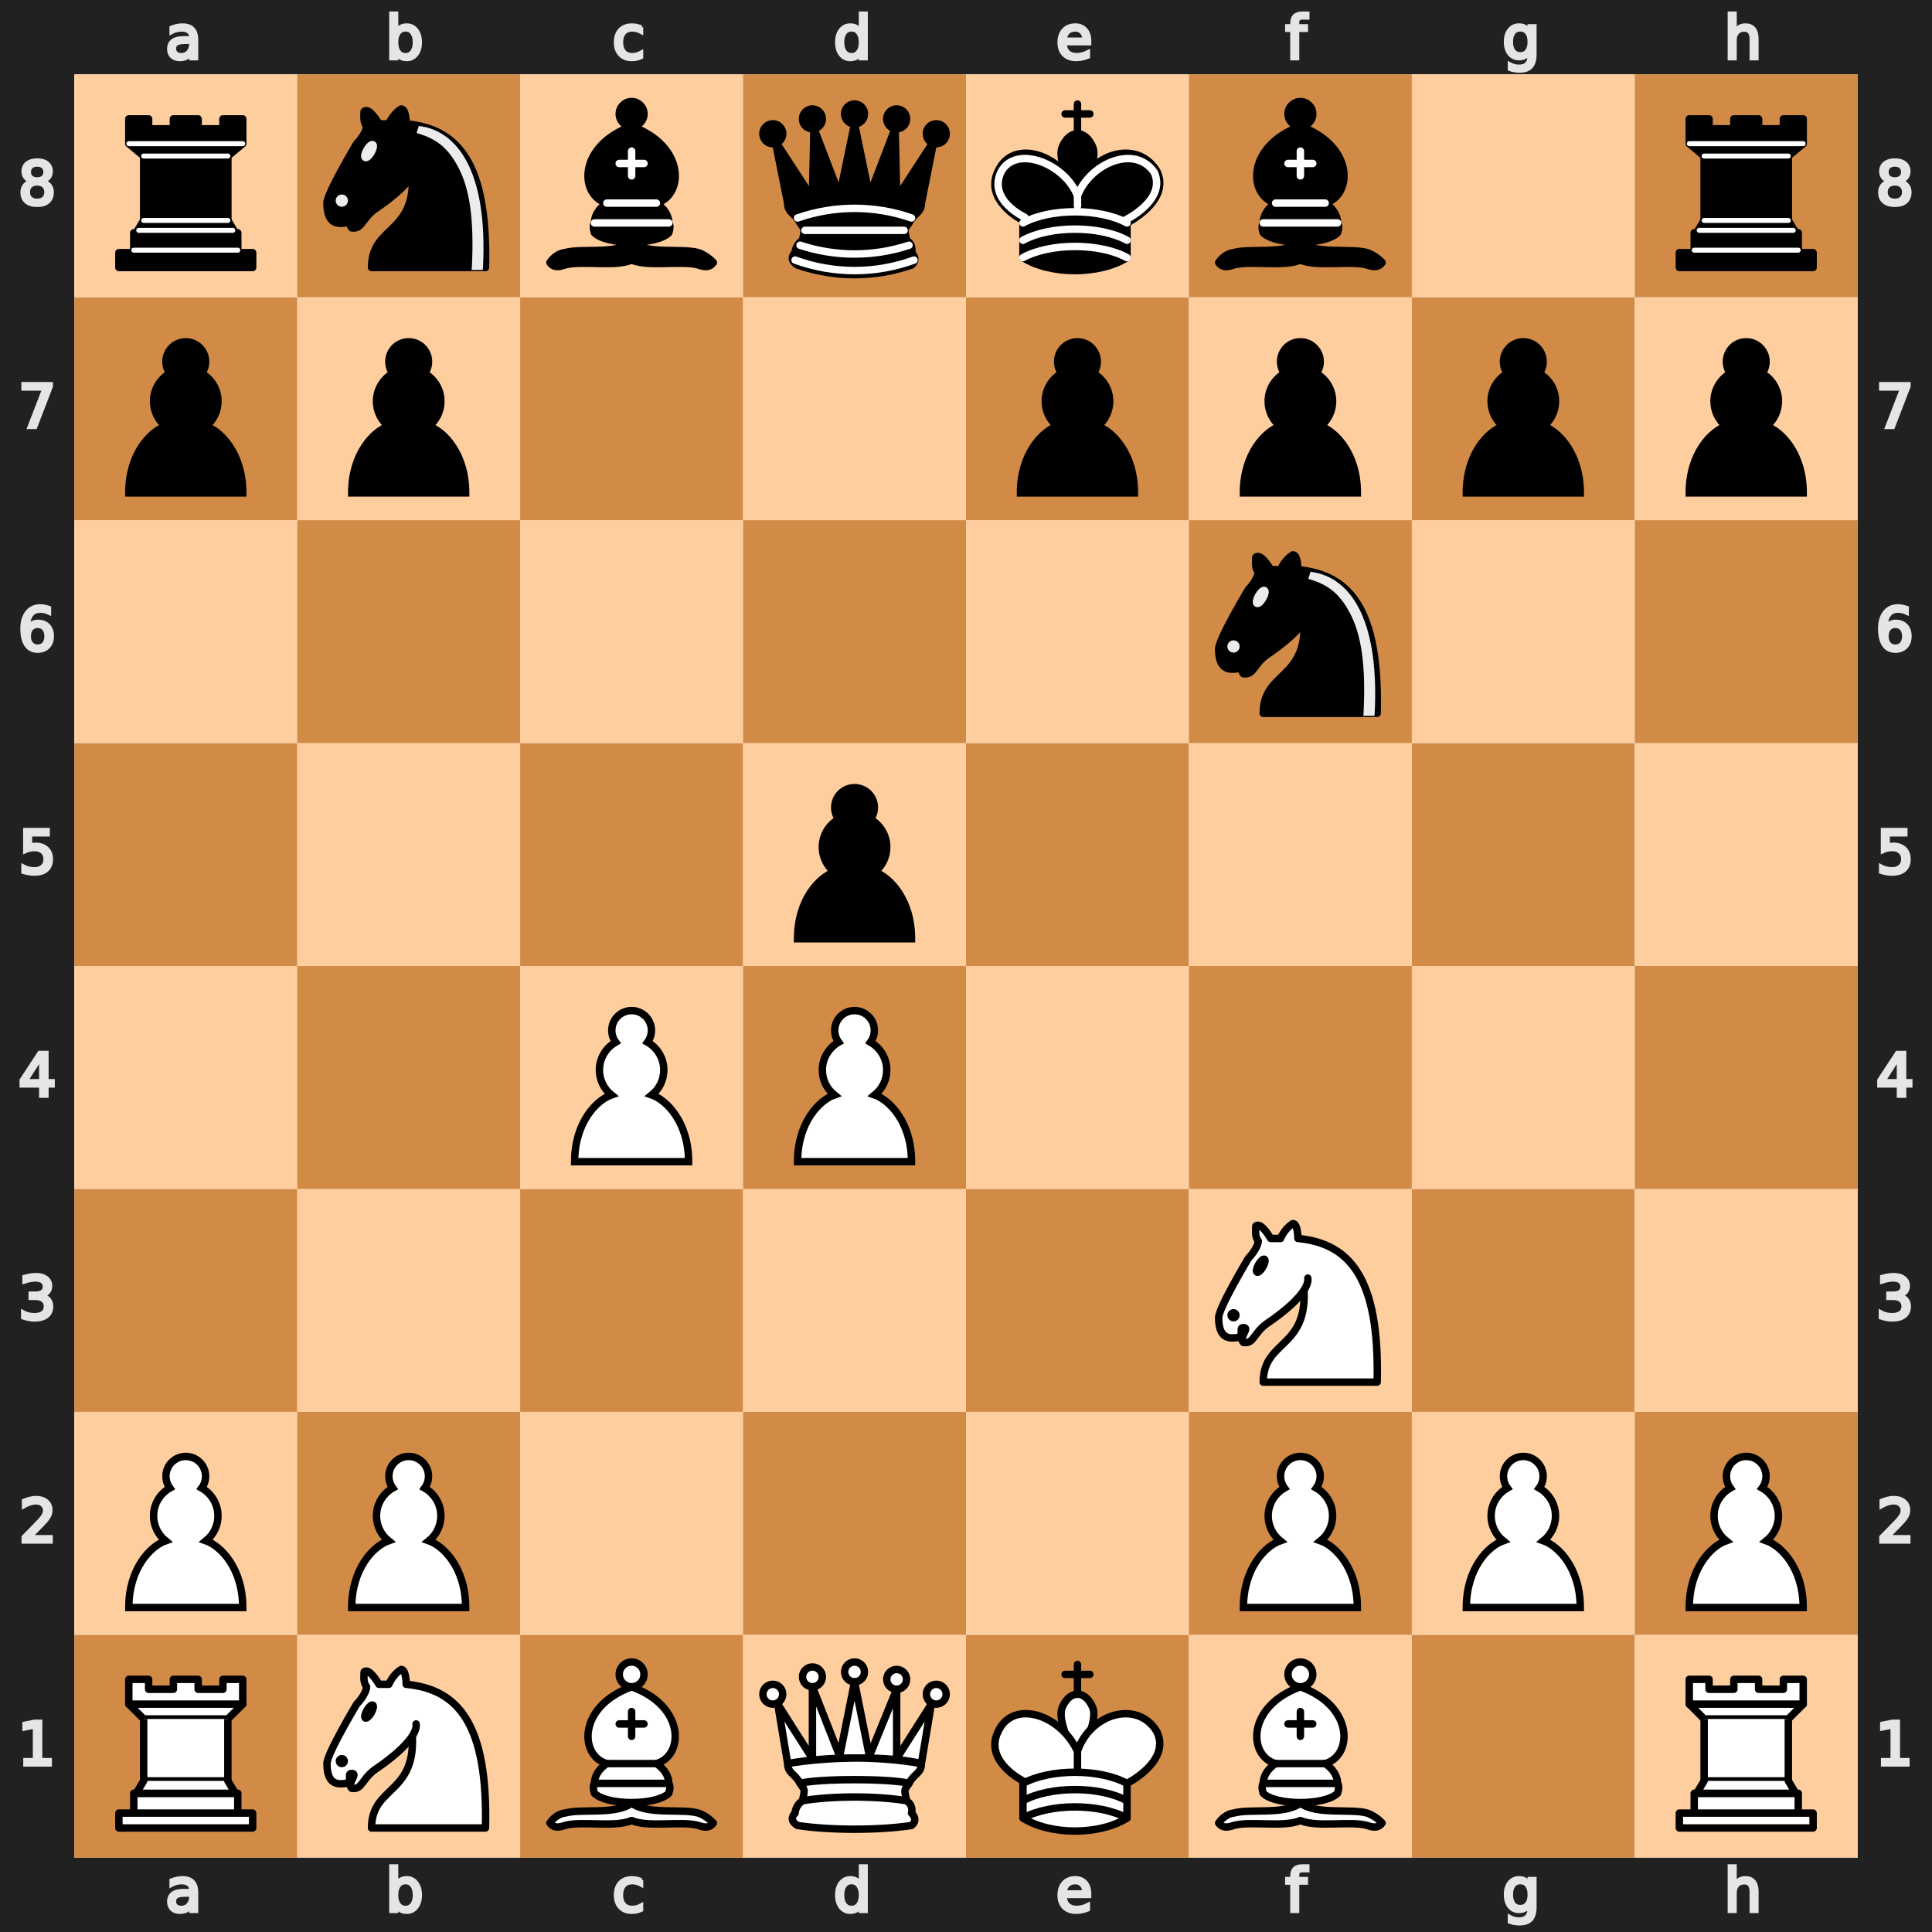
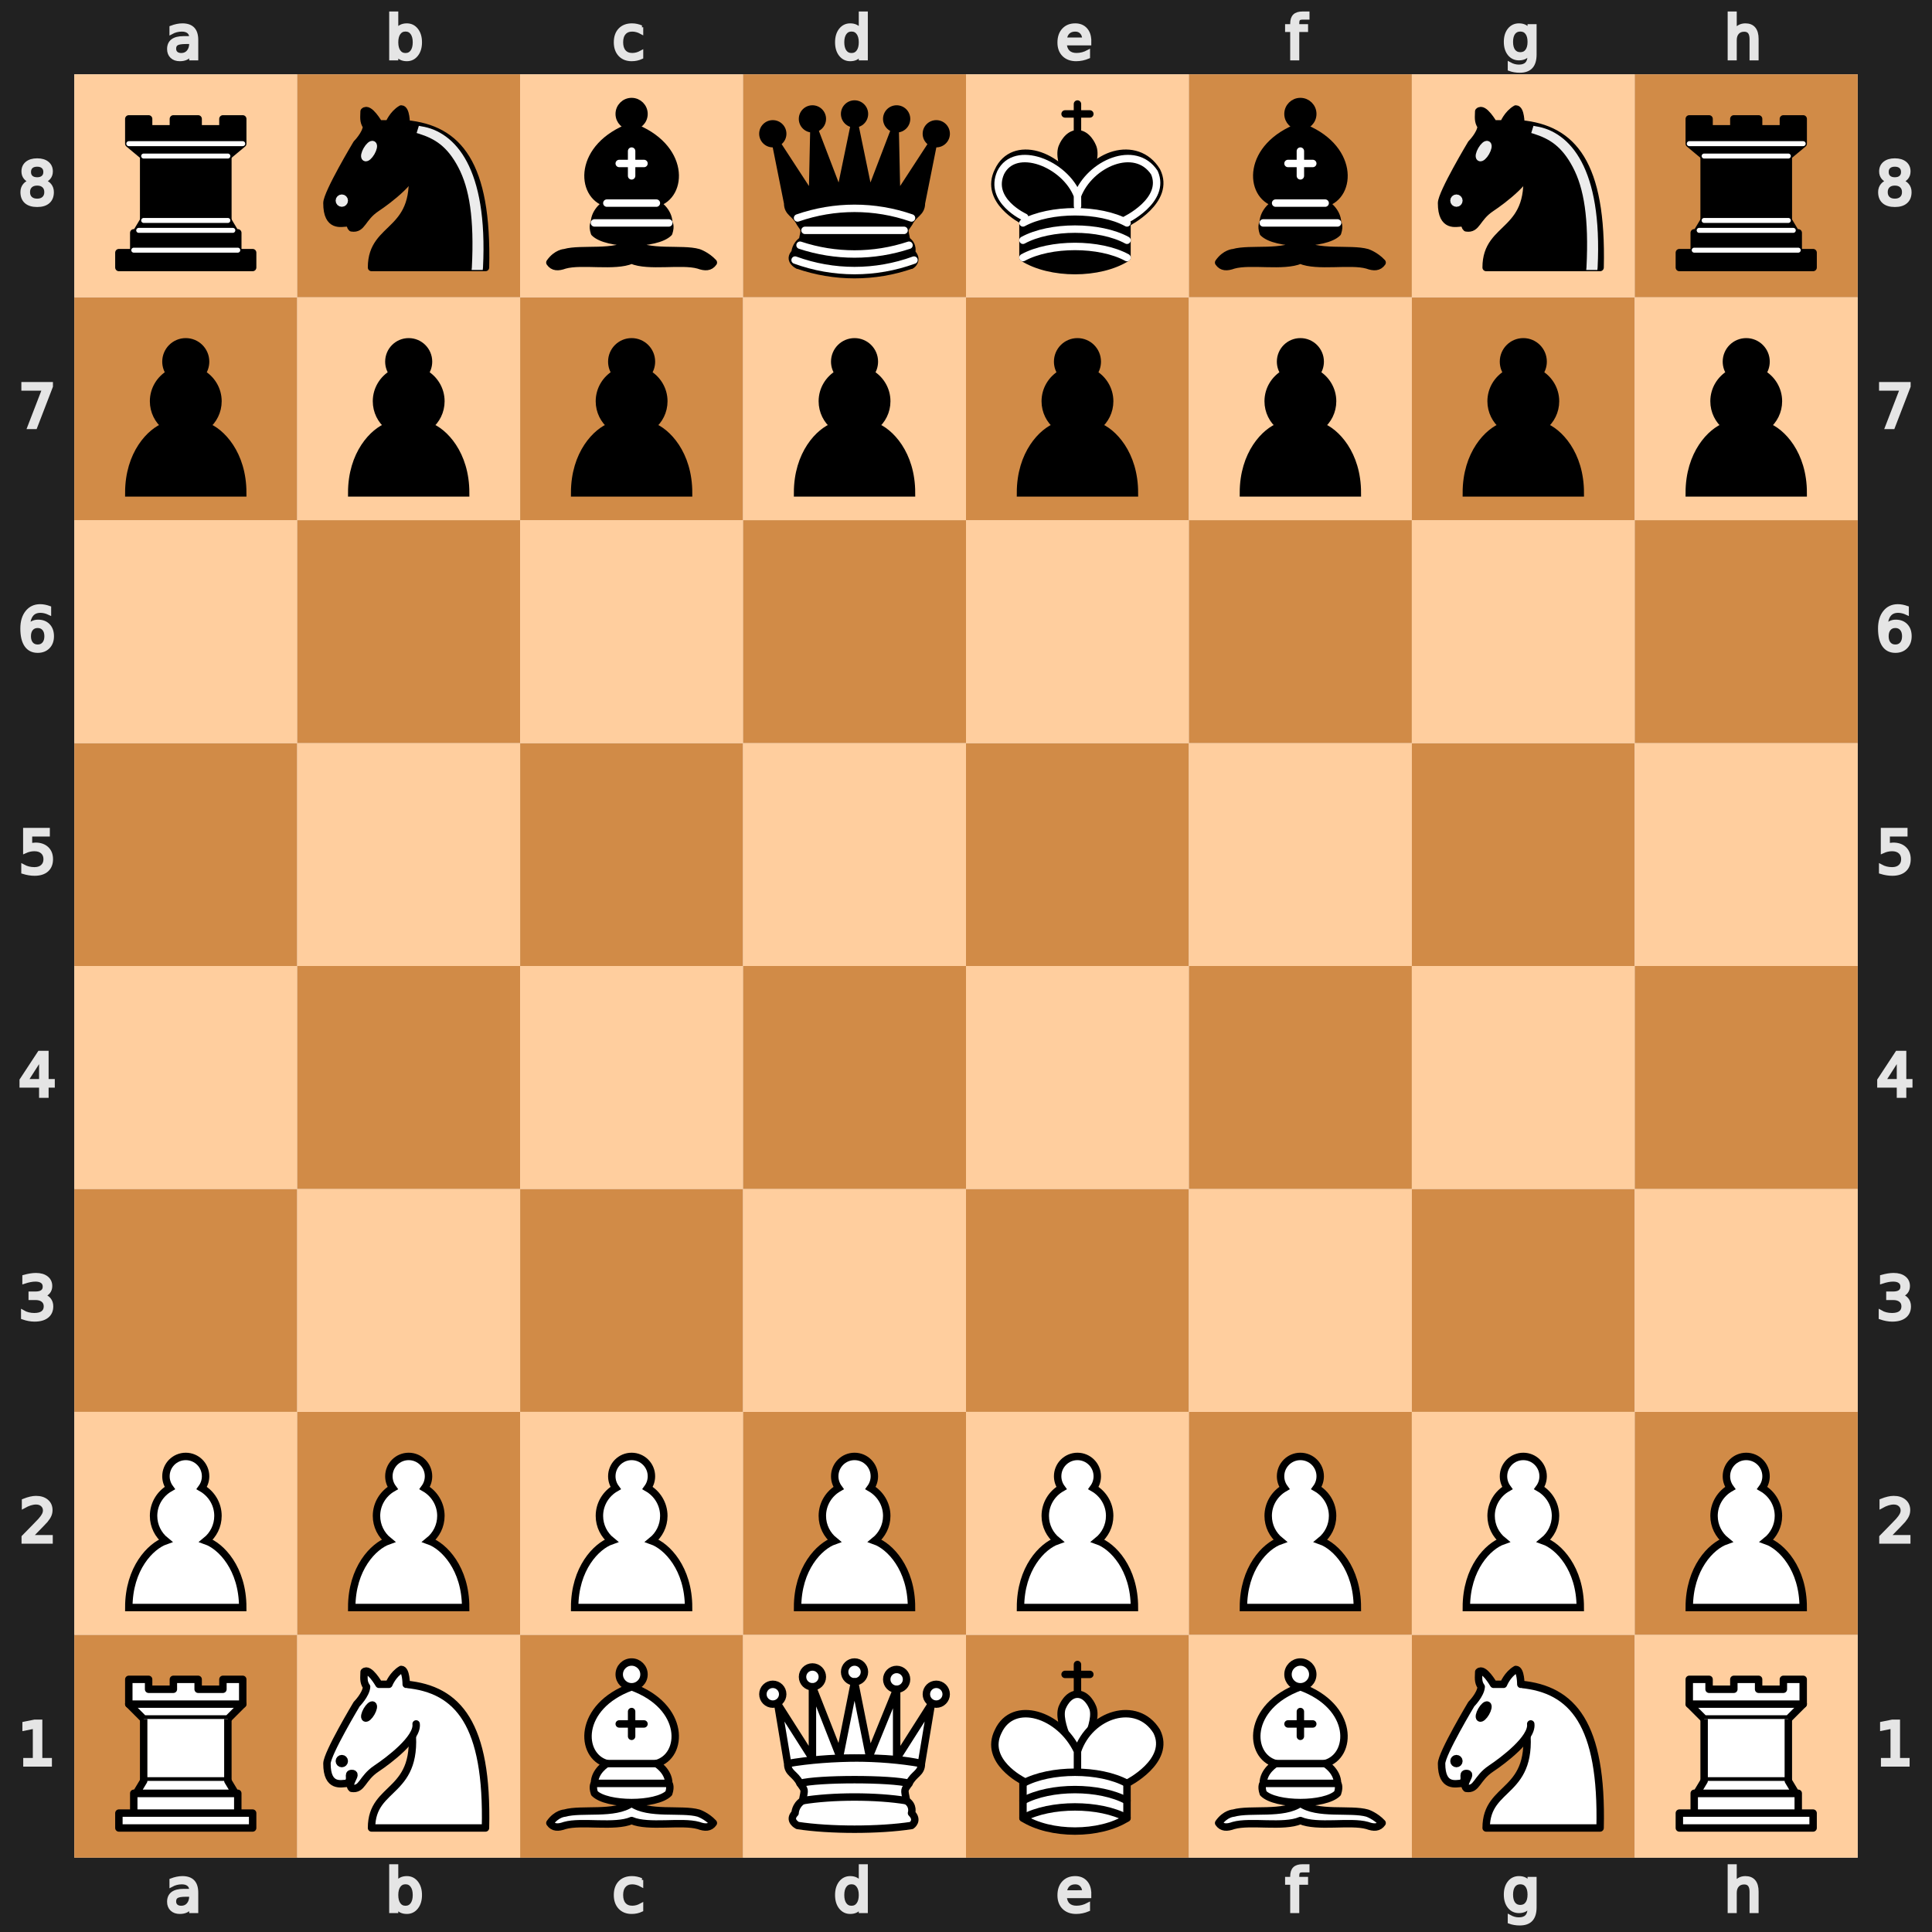
<svg xmlns="http://www.w3.org/2000/svg" xmlns:xlink="http://www.w3.org/1999/xlink" viewBox="0 0 390 390">
  <defs>
    <g id="white-pawn" class="white pawn">
      <path d="M22.5 9c-2.21 0-4 1.79-4 4 0 .89.29 1.71.78 2.38C17.33 16.5 16 18.59 16 21c0 2.03.94 3.84 2.41 5.03-3 1.06-7.41 5.55-7.41 13.47h23c0-7.92-4.41-12.41-7.41-13.47 1.47-1.19 2.41-3 2.41-5.03 0-2.41-1.33-4.5-3.28-5.62.49-.67.78-1.49.78-2.38 0-2.21-1.79-4-4-4z" fill="#fff" stroke="#000" stroke-width="1.5" stroke-linecap="round" />
    </g>
    <g id="white-knight" class="white knight" fill="none" fill-rule="evenodd" stroke="#000" stroke-width="1.5" stroke-linecap="round" stroke-linejoin="round">
      <path d="M 22,10 C 32.5,11 38.5,18 38,39 L 15,39 C 15,30 25,32.5 23,18" style="fill:#ffffff; stroke:#000000;" />
      <path d="M 24,18 C 24.38,20.91 18.45,25.37 16,27 C 13,29 13.18,31.34 11,31 C 9.958,30.06 12.41,27.96 11,28 C 10,28 11.19,29.23 10,30 C 9,30 5.997,31 6,26 C 6,24 12,14 12,14 C 12,14 13.89,12.1 14,10.5 C 13.27,9.506 13.5,8.5 13.5,7.5 C 14.5,6.5 16.5,10 16.5,10 L 18.5,10 C 18.5,10 19.28,8.008 21,7 C 22,7 22,10 22,10" style="fill:#ffffff; stroke:#000000;" />
      <path d="M 9.5 25.5 A 0.5 0.5 0 1 1 8.5,25.5 A 0.5 0.5 0 1 1 9.5 25.5 z" style="fill:#000000; stroke:#000000;" />
      <path d="M 15 15.5 A 0.5 1.5 0 1 1 14,15.5 A 0.5 1.5 0 1 1 15 15.5 z" transform="matrix(0.866,0.5,-0.5,0.866,9.693,-5.173)" style="fill:#000000; stroke:#000000;" />
    </g>
    <g id="white-bishop" class="white bishop" fill="none" fill-rule="evenodd" stroke="#000" stroke-width="1.5" stroke-linecap="round" stroke-linejoin="round">
      <g fill="#fff" stroke-linecap="butt">
        <path d="M9 36c3.39-.97 10.11.43 13.5-2 3.39 2.43 10.11 1.03 13.5 2 0 0 1.65.54 3 2-.68.97-1.65.99-3 .5-3.39-.97-10.11.46-13.5-1-3.39 1.46-10.11.03-13.5 1-1.354.49-2.323.47-3-.5 1.354-1.94 3-2 3-2zM15 32c2.5 2.5 12.5 2.5 15 0 .5-1.5 0-2 0-2 0-2.5-2.5-4-2.5-4 5.5-1.5 6-11.5-5-15.5-11 4-10.5 14-5 15.5 0 0-2.5 1.5-2.5 4 0 0-.5.5 0 2zM25 8a2.5 2.5 0 1 1-5 0 2.5 2.5 0 1 1 5 0z" />
      </g>
      <path d="M17.5 26h10M15 30h15m-7.5-14.5v5M20 18h5" stroke-linejoin="miter" />
    </g>
    <g id="white-rook" class="white rook" fill="#fff" fill-rule="evenodd" stroke="#000" stroke-width="1.5" stroke-linecap="round" stroke-linejoin="round">
      <path d="M9 39h27v-3H9v3zM12 36v-4h21v4H12zM11 14V9h4v2h5V9h5v2h5V9h4v5" stroke-linecap="butt" />
      <path d="M34 14l-3 3H14l-3-3" />
      <path d="M31 17v12.5H14V17" stroke-linecap="butt" stroke-linejoin="miter" />
      <path d="M31 29.5l1.5 2.5h-20l1.5-2.5" />
      <path d="M11 14h23" fill="none" stroke-linejoin="miter" />
    </g>
    <g id="white-queen" class="white queen" fill="#fff" fill-rule="evenodd" stroke="#000" stroke-width="1.5" stroke-linecap="round" stroke-linejoin="round">
      <path d="M8 12a2 2 0 1 1-4 0 2 2 0 1 1 4 0zM24.5 7.5a2 2 0 1 1-4 0 2 2 0 1 1 4 0zM41 12a2 2 0 1 1-4 0 2 2 0 1 1 4 0zM16 8.5a2 2 0 1 1-4 0 2 2 0 1 1 4 0zM33 9a2 2 0 1 1-4 0 2 2 0 1 1 4 0z" />
      <path d="M9 26c8.5-1.5 21-1.5 27 0l2-12-7 11V11l-5.5 13.5-3-15-3 15-5.5-14V25L7 14l2 12zM9 26c0 2 1.5 2 2.5 4 1 1.5 1 1 .5 3.5-1.5 1-1.5 2.5-1.5 2.5-1.5 1.5.5 2.5.5 2.5 6.5 1 16.5 1 23 0 0 0 1.5-1 0-2.5 0 0 .5-1.5-1-2.5-.5-2.5-.5-2 .5-3.5 1-2 2.5-2 2.5-4-8.5-1.5-18.5-1.5-27 0z" stroke-linecap="butt" />
      <path d="M11.5 30c3.5-1 18.5-1 22 0M12 33.5c6-1 15-1 21 0" fill="none" />
    </g>
    <g id="white-king" class="white king" fill="none" fill-rule="evenodd" stroke="#000" stroke-width="1.5" stroke-linecap="round" stroke-linejoin="round">
      <path d="M22.5 11.63V6M20 8h5" stroke-linejoin="miter" />
      <path d="M22.5 25s4.5-7.5 3-10.5c0 0-1-2.5-3-2.5s-3 2.5-3 2.5c-1.5 3 3 10.5 3 10.5" fill="#fff" stroke-linecap="butt" stroke-linejoin="miter" />
      <path d="M11.5 37c5.5 3.5 15.5 3.5 21 0v-7s9-4.5 6-10.5c-4-6.5-13.5-3.5-16 4V27v-3.5c-3.5-7.5-13-10.5-16-4-3 6 5 10 5 10V37z" fill="#fff" />
      <path d="M11.5 30c5.5-3 15.5-3 21 0m-21 3.5c5.5-3 15.5-3 21 0m-21 3.5c5.5-3 15.5-3 21 0" />
    </g>
    <g id="black-pawn" class="black pawn">
      <path d="M22.5 9c-2.21 0-4 1.79-4 4 0 .89.29 1.71.78 2.38C17.33 16.5 16 18.59 16 21c0 2.03.94 3.84 2.41 5.03-3 1.06-7.41 5.55-7.41 13.47h23c0-7.92-4.41-12.41-7.41-13.47 1.47-1.19 2.41-3 2.41-5.03 0-2.41-1.33-4.5-3.28-5.62.49-.67.78-1.49.78-2.38 0-2.21-1.79-4-4-4z" fill="#000" stroke="#000" stroke-width="1.5" stroke-linecap="round" />
    </g>
    <g id="black-knight" class="black knight" fill="none" fill-rule="evenodd" stroke="#000" stroke-width="1.5" stroke-linecap="round" stroke-linejoin="round">
      <path d="M 22,10 C 32.5,11 38.5,18 38,39 L 15,39 C 15,30 25,32.5 23,18" style="fill:#000000; stroke:#000000;" />
      <path d="M 24,18 C 24.38,20.91 18.45,25.37 16,27 C 13,29 13.18,31.34 11,31 C 9.958,30.06 12.41,27.96 11,28 C 10,28 11.19,29.23 10,30 C 9,30 5.997,31 6,26 C 6,24 12,14 12,14 C 12,14 13.89,12.1 14,10.5 C 13.27,9.506 13.5,8.5 13.5,7.5 C 14.5,6.5 16.5,10 16.5,10 L 18.5,10 C 18.5,10 19.28,8.008 21,7 C 22,7 22,10 22,10" style="fill:#000000; stroke:#000000;" />
      <path d="M 9.5 25.5 A 0.5 0.5 0 1 1 8.5,25.5 A 0.5 0.5 0 1 1 9.5 25.5 z" style="fill:#ececec; stroke:#ececec;" />
      <path d="M 15 15.5 A 0.5 1.5 0 1 1 14,15.5 A 0.5 1.5 0 1 1 15 15.5 z" transform="matrix(0.866,0.5,-0.5,0.866,9.693,-5.173)" style="fill:#ececec; stroke:#ececec;" />
      <path d="M 24.55,10.4 L 24.1,11.85 L 24.6,12 C 27.75,13 30.25,14.49 32.5,18.75 C 34.75,23.01 35.75,29.06 35.25,39 L 35.2,39.5 L 37.45,39.5 L 37.5,39 C 38,28.94 36.62,22.15 34.25,17.66 C 31.88,13.17 28.46,11.02 25.06,10.5 L 24.55,10.4 z " style="fill:#ececec; stroke:none;" />
    </g>
    <g id="black-bishop" class="black bishop" fill="none" fill-rule="evenodd" stroke="#000" stroke-width="1.5" stroke-linecap="round" stroke-linejoin="round">
      <path d="M9 36c3.39-.97 10.11.43 13.5-2 3.39 2.43 10.11 1.03 13.5 2 0 0 1.65.54 3 2-.68.97-1.65.99-3 .5-3.39-.97-10.11.46-13.5-1-3.39 1.46-10.11.03-13.5 1-1.354.49-2.323.47-3-.5 1.354-1.94 3-2 3-2zm6-4c2.5 2.5 12.5 2.5 15 0 .5-1.5 0-2 0-2 0-2.5-2.5-4-2.5-4 5.5-1.5 6-11.5-5-15.5-11 4-10.5 14-5 15.5 0 0-2.5 1.5-2.5 4 0 0-.5.5 0 2zM25 8a2.5 2.5 0 1 1-5 0 2.5 2.5 0 1 1 5 0z" fill="#000" stroke-linecap="butt" />
      <path d="M17.5 26h10M15 30h15m-7.5-14.5v5M20 18h5" stroke="#fff" stroke-linejoin="miter" />
    </g>
    <g id="black-rook" class="black rook" fill="#000" fill-rule="evenodd" stroke="#000" stroke-width="1.5" stroke-linecap="round" stroke-linejoin="round">
      <path d="M9 39h27v-3H9v3zM12.5 32l1.5-2.5h17l1.5 2.5h-20zM12 36v-4h21v4H12z" stroke-linecap="butt" />
      <path d="M14 29.5v-13h17v13H14z" stroke-linecap="butt" stroke-linejoin="miter" />
      <path d="M14 16.5L11 14h23l-3 2.5H14zM11 14V9h4v2h5V9h5v2h5V9h4v5H11z" stroke-linecap="butt" />
      <path d="M12 35.5h21M13 31.5h19M14 29.5h17M14 16.5h17M11 14h23" fill="none" stroke="#fff" stroke-width="1" stroke-linejoin="miter" />
    </g>
    <g id="black-queen" class="black queen" fill="#000" fill-rule="evenodd" stroke="#000" stroke-width="1.5" stroke-linecap="round" stroke-linejoin="round">
      <g fill="#000" stroke="none">
        <circle cx="6" cy="12" r="2.75" />
        <circle cx="14" cy="9" r="2.75" />
        <circle cx="22.5" cy="8" r="2.75" />
        <circle cx="31" cy="9" r="2.75" />
        <circle cx="39" cy="12" r="2.75" />
      </g>
      <path d="M9 26c8.5-1.5 21-1.5 27 0l2.5-12.5L31 25l-.3-14.1-5.2 13.6-3-14.5-3 14.5-5.2-13.6L14 25 6.5 13.5 9 26zM9 26c0 2 1.5 2 2.5 4 1 1.5 1 1 .5 3.5-1.5 1-1.5 2.5-1.5 2.5-1.5 1.5.5 2.5.5 2.5 6.5 1 16.5 1 23 0 0 0 1.5-1 0-2.5 0 0 .5-1.5-1-2.5-.5-2.5-.5-2 .5-3.5 1-2 2.5-2 2.5-4-8.5-1.5-18.5-1.5-27 0z" stroke-linecap="butt" />
      <path d="M11 38.5a35 35 1 0 0 23 0" fill="none" stroke-linecap="butt" />
      <path d="M11 29a35 35 1 0 1 23 0M12.5 31.5h20M11.5 34.5a35 35 1 0 0 22 0M10.5 37.5a35 35 1 0 0 24 0" fill="none" stroke="#fff" />
    </g>
    <g id="black-king" class="black king" fill="none" fill-rule="evenodd" stroke="#000" stroke-width="1.5" stroke-linecap="round" stroke-linejoin="round">
      <path d="M22.5 11.63V6" stroke-linejoin="miter" />
      <path d="M22.5 25s4.5-7.5 3-10.5c0 0-1-2.5-3-2.5s-3 2.5-3 2.5c-1.5 3 3 10.5 3 10.5" fill="#000" stroke-linecap="butt" stroke-linejoin="miter" />
      <path d="M11.5 37c5.5 3.5 15.5 3.5 21 0v-7s9-4.5 6-10.5c-4-6.5-13.5-3.5-16 4V27v-3.5c-3.5-7.5-13-10.5-16-4-3 6 5 10 5 10V37z" fill="#000" />
      <path d="M20 8h5" stroke-linejoin="miter" />
      <path d="M32 29.5s8.5-4 6.03-9.65C34.15 14 25 18 22.5 24.5l.01 2.1-.01-2.1C20 18 9.906 14 6.997 19.85c-2.497 5.65 4.853 9 4.853 9M11.5 30c5.5-3 15.5-3 21 0m-21 3.5c5.5-3 15.5-3 21 0m-21 3.5c5.5-3 15.5-3 21 0" stroke="#fff" />
    </g>
  </defs>
  <rect x="7.5" y="7.5" width="375" height="375" fill="none" stroke="#212121" stroke-width="15" />
  <g transform="translate(20, 1) scale(0.75, 0.75)" fill="#e5e5e5" stroke="#e5e5e5">
    <path d="M23.328 10.016q-1.742 0-2.414.398-.672.398-.672 1.36 0 .765.5 1.218.508.445 1.375.445 1.196 0 1.914-.843.727-.852.727-2.258v-.32zm2.867-.594v4.992h-1.437v-1.328q-.492.797-1.227 1.18-.734.375-1.797.375-1.343 0-2.14-.75-.79-.758-.79-2.024 0-1.476.985-2.226.992-.75 2.953-.75h2.016V8.75q0-.992-.656-1.531-.649-.547-1.829-.547-.75 0-1.46.18-.711.18-1.368.539V6.062q.79-.304 1.532-.453.742-.156 1.445-.156 1.898 0 2.836.984.937.985.937 2.985z" />
  </g>
  <g transform="translate(20, 375) scale(0.75, 0.75)" fill="#e5e5e5" stroke="#e5e5e5">
    <path d="M23.328 10.016q-1.742 0-2.414.398-.672.398-.672 1.36 0 .765.5 1.218.508.445 1.375.445 1.196 0 1.914-.843.727-.852.727-2.258v-.32zm2.867-.594v4.992h-1.437v-1.328q-.492.797-1.227 1.18-.734.375-1.797.375-1.343 0-2.14-.75-.79-.758-.79-2.024 0-1.476.985-2.226.992-.75 2.953-.75h2.016V8.75q0-.992-.656-1.531-.649-.547-1.829-.547-.75 0-1.46.18-.711.18-1.368.539V6.062q.79-.304 1.532-.453.742-.156 1.445-.156 1.898 0 2.836.984.937.985.937 2.985z" />
  </g>
  <g transform="translate(65, 1) scale(0.75, 0.75)" fill="#e5e5e5" stroke="#e5e5e5">
    <path d="M24.922 10.047q0-1.586-.656-2.485-.649-.906-1.79-.906-1.14 0-1.796.906-.649.899-.649 2.485 0 1.586.649 2.492.656.898 1.797.898 1.14 0 1.789-.898.656-.906.656-2.492zm-4.89-3.055q.452-.781 1.14-1.156.695-.383 1.656-.383 1.594 0 2.586 1.266 1 1.265 1 3.328 0 2.062-1 3.328-.992 1.266-2.586 1.266-.96 0-1.656-.375-.688-.383-1.14-1.164v1.312h-1.446V2.258h1.445z" />
  </g>
  <g transform="translate(65, 375) scale(0.75, 0.75)" fill="#e5e5e5" stroke="#e5e5e5">
    <path d="M24.922 10.047q0-1.586-.656-2.485-.649-.906-1.79-.906-1.14 0-1.796.906-.649.899-.649 2.485 0 1.586.649 2.492.656.898 1.797.898 1.14 0 1.789-.898.656-.906.656-2.492zm-4.89-3.055q.452-.781 1.14-1.156.695-.383 1.656-.383 1.594 0 2.586 1.266 1 1.265 1 3.328 0 2.062-1 3.328-.992 1.266-2.586 1.266-.96 0-1.656-.375-.688-.383-1.14-1.164v1.312h-1.446V2.258h1.445z" />
  </g>
  <g transform="translate(110, 1) scale(0.75, 0.75)" fill="#e5e5e5" stroke="#e5e5e5">
    <path d="M25.96 6v1.344q-.608-.336-1.226-.5-.609-.172-1.234-.172-1.398 0-2.172.89-.773.883-.773 2.485 0 1.601.773 2.492.774.883 2.172.883.625 0 1.234-.164.618-.172 1.227-.508v1.328q-.602.281-1.25.422-.64.14-1.367.14-1.977 0-3.14-1.242-1.165-1.242-1.165-3.351 0-2.14 1.172-3.367 1.18-1.227 3.227-1.227.664 0 1.296.14.633.134 1.227.407z" />
  </g>
  <g transform="translate(110, 375) scale(0.75, 0.75)" fill="#e5e5e5" stroke="#e5e5e5">
    <path d="M25.96 6v1.344q-.608-.336-1.226-.5-.609-.172-1.234-.172-1.398 0-2.172.89-.773.883-.773 2.485 0 1.601.773 2.492.774.883 2.172.883.625 0 1.234-.164.618-.172 1.227-.508v1.328q-.602.281-1.25.422-.64.14-1.367.14-1.977 0-3.14-1.242-1.165-1.242-1.165-3.351 0-2.14 1.172-3.367 1.18-1.227 3.227-1.227.664 0 1.296.14.633.134 1.227.407z" />
  </g>
  <g transform="translate(155, 1) scale(0.75, 0.75)" fill="#e5e5e5" stroke="#e5e5e5">
    <path d="M24.973 6.992V2.258h1.437v12.156h-1.437v-1.312q-.453.78-1.149 1.164-.687.375-1.656.375-1.586 0-2.586-1.266-.992-1.266-.992-3.328 0-2.063.992-3.328 1-1.266 2.586-1.266.969 0 1.656.383.696.375 1.149 1.156zm-4.899 3.055q0 1.586.649 2.492.656.898 1.797.898 1.14 0 1.796-.898.657-.906.657-2.492 0-1.586-.657-2.485-.656-.906-1.796-.906-1.141 0-1.797.906-.649.899-.649 2.485z" />
  </g>
  <g transform="translate(155, 375) scale(0.75, 0.75)" fill="#e5e5e5" stroke="#e5e5e5">
    <path d="M24.973 6.992V2.258h1.437v12.156h-1.437v-1.312q-.453.78-1.149 1.164-.687.375-1.656.375-1.586 0-2.586-1.266-.992-1.266-.992-3.328 0-2.063.992-3.328 1-1.266 2.586-1.266.969 0 1.656.383.696.375 1.149 1.156zm-4.899 3.055q0 1.586.649 2.492.656.898 1.797.898 1.14 0 1.796-.898.657-.906.657-2.492 0-1.586-.657-2.485-.656-.906-1.796-.906-1.141 0-1.797.906-.649.899-.649 2.485z" />
  </g>
  <g transform="translate(200, 1) scale(0.75, 0.75)" fill="#e5e5e5" stroke="#e5e5e5">
    <path d="M26.555 9.68v.703h-6.61q.094 1.484.89 2.265.806.774 2.235.774.828 0 1.602-.203.781-.203 1.547-.61v1.36q-.774.328-1.586.5-.813.172-1.649.172-2.093 0-3.32-1.22-1.219-1.218-1.219-3.296 0-2.148 1.157-3.406 1.164-1.266 3.132-1.266 1.766 0 2.79 1.14 1.03 1.134 1.03 3.087zm-1.438-.422q-.015-1.18-.664-1.883-.64-.703-1.703-.703-1.203 0-1.93.68-.718.68-.828 1.914z" />
  </g>
  <g transform="translate(200, 375) scale(0.75, 0.75)" fill="#e5e5e5" stroke="#e5e5e5">
    <path d="M26.555 9.68v.703h-6.61q.094 1.484.89 2.265.806.774 2.235.774.828 0 1.602-.203.781-.203 1.547-.61v1.36q-.774.328-1.586.5-.813.172-1.649.172-2.093 0-3.32-1.22-1.219-1.218-1.219-3.296 0-2.148 1.157-3.406 1.164-1.266 3.132-1.266 1.766 0 2.79 1.14 1.03 1.134 1.03 3.087zm-1.438-.422q-.015-1.18-.664-1.883-.64-.703-1.703-.703-1.203 0-1.93.68-.718.68-.828 1.914z" />
  </g>
  <g transform="translate(245, 1) scale(0.75, 0.75)" fill="#e5e5e5" stroke="#e5e5e5">
    <path d="M25.285 2.258v1.195H23.91q-.773 0-1.078.313-.297.312-.297 1.125v.773h2.367v1.117h-2.367v7.633H21.09V6.781h-1.375V5.664h1.375v-.61q0-1.46.68-2.124.68-.672 2.156-.672z" />
  </g>
  <g transform="translate(245, 375) scale(0.75, 0.75)" fill="#e5e5e5" stroke="#e5e5e5">
    <path d="M25.285 2.258v1.195H23.91q-.773 0-1.078.313-.297.312-.297 1.125v.773h2.367v1.117h-2.367v7.633H21.09V6.781h-1.375V5.664h1.375v-.61q0-1.46.68-2.124.68-.672 2.156-.672z" />
  </g>
  <g transform="translate(290, 1) scale(0.75, 0.75)" fill="#e5e5e5" stroke="#e5e5e5">
    <path d="M24.973 9.937q0-1.562-.649-2.421-.64-.86-1.804-.86-1.157 0-1.805.86-.64.859-.64 2.421 0 1.555.64 2.415.648.859 1.805.859 1.164 0 1.804-.86.649-.859.649-2.414zm1.437 3.391q0 2.234-.992 3.32-.992 1.094-3.04 1.094-.757 0-1.429-.117-.672-.11-1.304-.344v-1.398q.632.344 1.25.508.617.164 1.257.164 1.414 0 2.118-.743.703-.734.703-2.226v-.711q-.446.773-1.141 1.156-.695.383-1.664.383-1.61 0-2.594-1.227-.984-1.226-.984-3.25 0-2.03.984-3.257.985-1.227 2.594-1.227.969 0 1.664.383t1.14 1.156V5.664h1.438z" />
  </g>
  <g transform="translate(290, 375) scale(0.75, 0.75)" fill="#e5e5e5" stroke="#e5e5e5">
    <path d="M24.973 9.937q0-1.562-.649-2.421-.64-.86-1.804-.86-1.157 0-1.805.86-.64.859-.64 2.421 0 1.555.64 2.415.648.859 1.805.859 1.164 0 1.804-.86.649-.859.649-2.414zm1.437 3.391q0 2.234-.992 3.32-.992 1.094-3.04 1.094-.757 0-1.429-.117-.672-.11-1.304-.344v-1.398q.632.344 1.25.508.617.164 1.257.164 1.414 0 2.118-.743.703-.734.703-2.226v-.711q-.446.773-1.141 1.156-.695.383-1.664.383-1.61 0-2.594-1.227-.984-1.226-.984-3.25 0-2.03.984-3.257.985-1.227 2.594-1.227.969 0 1.664.383t1.14 1.156V5.664h1.438z" />
  </g>
  <g transform="translate(335, 1) scale(0.75, 0.75)" fill="#e5e5e5" stroke="#e5e5e5">
    <path d="M26.164 9.133v5.281h-1.437V9.18q0-1.243-.485-1.86-.484-.617-1.453-.617-1.164 0-1.836.742-.672.742-.672 2.024v4.945h-1.445V2.258h1.445v4.765q.516-.789 1.211-1.18.703-.39 1.617-.39 1.508 0 2.282.938.773.93.773 2.742z" />
  </g>
  <g transform="translate(335, 375) scale(0.75, 0.75)" fill="#e5e5e5" stroke="#e5e5e5">
    <path d="M26.164 9.133v5.281h-1.437V9.18q0-1.243-.485-1.86-.484-.617-1.453-.617-1.164 0-1.836.742-.672.742-.672 2.024v4.945h-1.445V2.258h1.445v4.765q.516-.789 1.211-1.18.703-.39 1.617-.39 1.508 0 2.282.938.773.93.773 2.742z" />
  </g>
  <g transform="translate(0, 335) scale(0.75, 0.75)" fill="#e5e5e5" stroke="#e5e5e5">
    <path d="M6.754 26.996h2.578v-8.898l-2.805.562v-1.437l2.79-.563h1.578v10.336h2.578v1.328h-6.72z" />
  </g>
  <g transform="translate(375, 335) scale(0.75, 0.75)" fill="#e5e5e5" stroke="#e5e5e5">
    <path d="M6.754 26.996h2.578v-8.898l-2.805.562v-1.437l2.79-.563h1.578v10.336h2.578v1.328h-6.72z" />
  </g>
  <g transform="translate(0, 290) scale(0.75, 0.75)" fill="#e5e5e5" stroke="#e5e5e5">
    <path d="M8.195 26.996h5.508v1.328H6.297v-1.328q.898-.93 2.445-2.492 1.555-1.57 1.953-2.024.758-.851 1.055-1.437.305-.594.305-1.164 0-.93-.657-1.516-.648-.586-1.695-.586-.742 0-1.57.258-.82.258-1.758.781v-1.593q.953-.383 1.781-.578.828-.196 1.516-.196 1.812 0 2.89.906 1.079.907 1.079 2.422 0 .72-.274 1.368-.265.64-.976 1.515-.196.227-1.243 1.313-1.046 1.078-2.953 3.023z" />
  </g>
  <g transform="translate(375, 290) scale(0.75, 0.75)" fill="#e5e5e5" stroke="#e5e5e5">
    <path d="M8.195 26.996h5.508v1.328H6.297v-1.328q.898-.93 2.445-2.492 1.555-1.57 1.953-2.024.758-.851 1.055-1.437.305-.594.305-1.164 0-.93-.657-1.516-.648-.586-1.695-.586-.742 0-1.57.258-.82.258-1.758.781v-1.593q.953-.383 1.781-.578.828-.196 1.516-.196 1.812 0 2.89.906 1.079.907 1.079 2.422 0 .72-.274 1.368-.265.64-.976 1.515-.196.227-1.243 1.313-1.046 1.078-2.953 3.023z" />
  </g>
  <g transform="translate(0, 245) scale(0.75, 0.75)" fill="#e5e5e5" stroke="#e5e5e5">
    <path d="M11.434 22.035q1.132.242 1.765 1.008.64.766.64 1.89 0 1.727-1.187 2.672-1.187.946-3.375.946-.734 0-1.515-.149-.774-.14-1.602-.43V26.45q.656.383 1.438.578.78.196 1.632.196 1.485 0 2.258-.586.782-.586.782-1.703 0-1.032-.727-1.61-.719-.586-2.008-.586h-1.36v-1.297h1.423q1.164 0 1.78-.46.618-.47.618-1.344 0-.899-.64-1.375-.633-.485-1.82-.485-.65 0-1.391.141-.743.14-1.633.437V16.95q.898-.25 1.68-.375.788-.125 1.484-.125 1.797 0 2.844.82 1.046.813 1.046 2.204 0 .968-.554 1.64-.555.664-1.578.922z" />
  </g>
  <g transform="translate(375, 245) scale(0.75, 0.75)" fill="#e5e5e5" stroke="#e5e5e5">
    <path d="M11.434 22.035q1.132.242 1.765 1.008.64.766.64 1.89 0 1.727-1.187 2.672-1.187.946-3.375.946-.734 0-1.515-.149-.774-.14-1.602-.43V26.45q.656.383 1.438.578.78.196 1.632.196 1.485 0 2.258-.586.782-.586.782-1.703 0-1.032-.727-1.61-.719-.586-2.008-.586h-1.36v-1.297h1.423q1.164 0 1.78-.46.618-.47.618-1.344 0-.899-.64-1.375-.633-.485-1.82-.485-.65 0-1.391.141-.743.14-1.633.437V16.95q.898-.25 1.68-.375.788-.125 1.484-.125 1.797 0 2.844.82 1.046.813 1.046 2.204 0 .968-.554 1.64-.555.664-1.578.922z" />
  </g>
  <g transform="translate(0, 200) scale(0.75, 0.75)" fill="#e5e5e5" stroke="#e5e5e5">
    <path d="M11.016 18.035L7.03 24.262h3.985zm-.414-1.375h1.984v7.602h1.664v1.312h-1.664v2.75h-1.57v-2.75H5.75v-1.523z" />
  </g>
  <g transform="translate(375, 200) scale(0.75, 0.75)" fill="#e5e5e5" stroke="#e5e5e5">
    <path d="M11.016 18.035L7.03 24.262h3.985zm-.414-1.375h1.984v7.602h1.664v1.312h-1.664v2.75h-1.57v-2.75H5.75v-1.523z" />
  </g>
  <g transform="translate(0, 155) scale(0.75, 0.75)" fill="#e5e5e5" stroke="#e5e5e5">
    <path d="M6.719 16.66h6.195v1.328h-4.75v2.86q.344-.118.688-.172.343-.063.687-.063 1.953 0 3.094 1.07 1.14 1.07 1.14 2.899 0 1.883-1.171 2.93-1.172 1.039-3.305 1.039-.735 0-1.5-.125-.758-.125-1.57-.375v-1.586q.703.383 1.453.57.75.188 1.586.188 1.351 0 2.14-.711.79-.711.79-1.93 0-1.219-.79-1.93-.789-.71-2.14-.71-.633 0-1.266.14-.625.14-1.281.438z" />
  </g>
  <g transform="translate(375, 155) scale(0.75, 0.75)" fill="#e5e5e5" stroke="#e5e5e5">
    <path d="M6.719 16.66h6.195v1.328h-4.75v2.86q.344-.118.688-.172.343-.063.687-.063 1.953 0 3.094 1.07 1.14 1.07 1.14 2.899 0 1.883-1.171 2.93-1.172 1.039-3.305 1.039-.735 0-1.5-.125-.758-.125-1.57-.375v-1.586q.703.383 1.453.57.75.188 1.586.188 1.351 0 2.14-.711.79-.711.79-1.93 0-1.219-.79-1.93-.789-.71-2.14-.71-.633 0-1.266.14-.625.14-1.281.438z" />
  </g>
  <g transform="translate(0, 110) scale(0.75, 0.75)" fill="#e5e5e5" stroke="#e5e5e5">
    <path d="M10.137 21.863q-1.063 0-1.688.727-.617.726-.617 1.992 0 1.258.617 1.992.625.727 1.688.727 1.062 0 1.68-.727.624-.734.624-1.992 0-1.266-.625-1.992-.617-.727-1.68-.727zm3.133-4.945v1.437q-.594-.28-1.204-.43-.601-.148-1.195-.148-1.562 0-2.39 1.055-.82 1.055-.938 3.188.46-.68 1.156-1.04.696-.367 1.531-.367 1.758 0 2.774 1.07 1.023 1.063 1.023 2.899 0 1.797-1.062 2.883-1.063 1.086-2.828 1.086-2.024 0-3.094-1.547-1.07-1.555-1.07-4.5 0-2.766 1.312-4.406 1.313-1.649 3.524-1.649.593 0 1.195.117.61.118 1.266.352z" />
  </g>
  <g transform="translate(375, 110) scale(0.75, 0.75)" fill="#e5e5e5" stroke="#e5e5e5">
    <path d="M10.137 21.863q-1.063 0-1.688.727-.617.726-.617 1.992 0 1.258.617 1.992.625.727 1.688.727 1.062 0 1.68-.727.624-.734.624-1.992 0-1.266-.625-1.992-.617-.727-1.68-.727zm3.133-4.945v1.437q-.594-.28-1.204-.43-.601-.148-1.195-.148-1.562 0-2.39 1.055-.82 1.055-.938 3.188.46-.68 1.156-1.04.696-.367 1.531-.367 1.758 0 2.774 1.07 1.023 1.063 1.023 2.899 0 1.797-1.062 2.883-1.063 1.086-2.828 1.086-2.024 0-3.094-1.547-1.07-1.555-1.07-4.5 0-2.766 1.312-4.406 1.313-1.649 3.524-1.649.593 0 1.195.117.61.118 1.266.352z" />
  </g>
  <g transform="translate(0, 65) scale(0.75, 0.75)" fill="#e5e5e5" stroke="#e5e5e5">
    <path d="M6.25 16.66h7.5v.672L9.516 28.324H7.867l3.985-10.336H6.25z" />
  </g>
  <g transform="translate(375, 65) scale(0.75, 0.75)" fill="#e5e5e5" stroke="#e5e5e5">
    <path d="M6.25 16.66h7.5v.672L9.516 28.324H7.867l3.985-10.336H6.25z" />
  </g>
  <g transform="translate(0, 20) scale(0.75, 0.75)" fill="#e5e5e5" stroke="#e5e5e5">
    <path d="M10 22.785q-1.125 0-1.773.602-.641.601-.641 1.656t.64 1.656q.649.602 1.774.602t1.773-.602q.649-.61.649-1.656 0-1.055-.649-1.656-.64-.602-1.773-.602zm-1.578-.672q-1.016-.25-1.586-.945-.563-.695-.563-1.695 0-1.399.993-2.211 1-.813 2.734-.813 1.742 0 2.734.813.993.812.993 2.21 0 1-.57 1.696-.563.695-1.571.945 1.14.266 1.773 1.04.641.773.641 1.89 0 1.695-1.04 2.602-1.03.906-2.96.906t-2.969-.906Q6 26.738 6 25.043q0-1.117.64-1.89.641-.774 1.782-1.04zm-.578-2.492q0 .906.562 1.414.57.508 1.594.508 1.016 0 1.586-.508.578-.508.578-1.414 0-.906-.578-1.414-.57-.508-1.586-.508-1.023 0-1.594.508-.562.508-.562 1.414z" />
  </g>
  <g transform="translate(375, 20) scale(0.75, 0.75)" fill="#e5e5e5" stroke="#e5e5e5">
    <path d="M10 22.785q-1.125 0-1.773.602-.641.601-.641 1.656t.64 1.656q.649.602 1.774.602t1.773-.602q.649-.61.649-1.656 0-1.055-.649-1.656-.64-.602-1.773-.602zm-1.578-.672q-1.016-.25-1.586-.945-.563-.695-.563-1.695 0-1.399.993-2.211 1-.813 2.734-.813 1.742 0 2.734.813.993.812.993 2.21 0 1-.57 1.696-.563.695-1.571.945 1.14.266 1.773 1.04.641.773.641 1.89 0 1.695-1.04 2.602-1.03.906-2.96.906t-2.969-.906Q6 26.738 6 25.043q0-1.117.64-1.89.641-.774 1.782-1.04zm-.578-2.492q0 .906.562 1.414.57.508 1.594.508 1.016 0 1.586-.508.578-.508.578-1.414 0-.906-.578-1.414-.57-.508-1.586-.508-1.023 0-1.594.508-.562.508-.562 1.414z" />
  </g>
  <rect x="15" y="330" width="45" height="45" class="square dark a1" stroke="none" fill="#d18b47" />
  <rect x="60" y="330" width="45" height="45" class="square light b1" stroke="none" fill="#ffce9e" />
  <rect x="105" y="330" width="45" height="45" class="square dark c1" stroke="none" fill="#d18b47" />
  <rect x="150" y="330" width="45" height="45" class="square light d1" stroke="none" fill="#ffce9e" />
  <rect x="195" y="330" width="45" height="45" class="square dark e1" stroke="none" fill="#d18b47" />
  <rect x="240" y="330" width="45" height="45" class="square light f1" stroke="none" fill="#ffce9e" />
  <rect x="285" y="330" width="45" height="45" class="square dark g1" stroke="none" fill="#d18b47" />
  <rect x="330" y="330" width="45" height="45" class="square light h1" stroke="none" fill="#ffce9e" />
  <rect x="15" y="285" width="45" height="45" class="square light a2" stroke="none" fill="#ffce9e" />
  <rect x="60" y="285" width="45" height="45" class="square dark b2" stroke="none" fill="#d18b47" />
  <rect x="105" y="285" width="45" height="45" class="square light c2" stroke="none" fill="#ffce9e" />
  <rect x="150" y="285" width="45" height="45" class="square dark d2" stroke="none" fill="#d18b47" />
  <rect x="195" y="285" width="45" height="45" class="square light e2" stroke="none" fill="#ffce9e" />
  <rect x="240" y="285" width="45" height="45" class="square dark f2" stroke="none" fill="#d18b47" />
  <rect x="285" y="285" width="45" height="45" class="square light g2" stroke="none" fill="#ffce9e" />
  <rect x="330" y="285" width="45" height="45" class="square dark h2" stroke="none" fill="#d18b47" />
  <rect x="15" y="240" width="45" height="45" class="square dark a3" stroke="none" fill="#d18b47" />
  <rect x="60" y="240" width="45" height="45" class="square light b3" stroke="none" fill="#ffce9e" />
  <rect x="105" y="240" width="45" height="45" class="square dark c3" stroke="none" fill="#d18b47" />
  <rect x="150" y="240" width="45" height="45" class="square light d3" stroke="none" fill="#ffce9e" />
  <rect x="195" y="240" width="45" height="45" class="square dark e3" stroke="none" fill="#d18b47" />
  <rect x="240" y="240" width="45" height="45" class="square light f3" stroke="none" fill="#ffce9e" />
  <rect x="285" y="240" width="45" height="45" class="square dark g3" stroke="none" fill="#d18b47" />
  <rect x="330" y="240" width="45" height="45" class="square light h3" stroke="none" fill="#ffce9e" />
  <rect x="15" y="195" width="45" height="45" class="square light a4" stroke="none" fill="#ffce9e" />
  <rect x="60" y="195" width="45" height="45" class="square dark b4" stroke="none" fill="#d18b47" />
  <rect x="105" y="195" width="45" height="45" class="square light c4" stroke="none" fill="#ffce9e" />
  <rect x="150" y="195" width="45" height="45" class="square dark d4" stroke="none" fill="#d18b47" />
  <rect x="195" y="195" width="45" height="45" class="square light e4" stroke="none" fill="#ffce9e" />
  <rect x="240" y="195" width="45" height="45" class="square dark f4" stroke="none" fill="#d18b47" />
  <rect x="285" y="195" width="45" height="45" class="square light g4" stroke="none" fill="#ffce9e" />
  <rect x="330" y="195" width="45" height="45" class="square dark h4" stroke="none" fill="#d18b47" />
  <rect x="15" y="150" width="45" height="45" class="square dark a5" stroke="none" fill="#d18b47" />
  <rect x="60" y="150" width="45" height="45" class="square light b5" stroke="none" fill="#ffce9e" />
  <rect x="105" y="150" width="45" height="45" class="square dark c5" stroke="none" fill="#d18b47" />
  <rect x="150" y="150" width="45" height="45" class="square light d5" stroke="none" fill="#ffce9e" />
  <rect x="195" y="150" width="45" height="45" class="square dark e5" stroke="none" fill="#d18b47" />
  <rect x="240" y="150" width="45" height="45" class="square light f5" stroke="none" fill="#ffce9e" />
  <rect x="285" y="150" width="45" height="45" class="square dark g5" stroke="none" fill="#d18b47" />
  <rect x="330" y="150" width="45" height="45" class="square light h5" stroke="none" fill="#ffce9e" />
  <rect x="15" y="105" width="45" height="45" class="square light a6" stroke="none" fill="#ffce9e" />
  <rect x="60" y="105" width="45" height="45" class="square dark b6" stroke="none" fill="#d18b47" />
  <rect x="105" y="105" width="45" height="45" class="square light c6" stroke="none" fill="#ffce9e" />
  <rect x="150" y="105" width="45" height="45" class="square dark d6" stroke="none" fill="#d18b47" />
  <rect x="195" y="105" width="45" height="45" class="square light e6" stroke="none" fill="#ffce9e" />
  <rect x="240" y="105" width="45" height="45" class="square dark f6" stroke="none" fill="#d18b47" />
  <rect x="285" y="105" width="45" height="45" class="square light g6" stroke="none" fill="#ffce9e" />
  <rect x="330" y="105" width="45" height="45" class="square dark h6" stroke="none" fill="#d18b47" />
  <rect x="15" y="60" width="45" height="45" class="square dark a7" stroke="none" fill="#d18b47" />
  <rect x="60" y="60" width="45" height="45" class="square light b7" stroke="none" fill="#ffce9e" />
  <rect x="105" y="60" width="45" height="45" class="square dark c7" stroke="none" fill="#d18b47" />
  <rect x="150" y="60" width="45" height="45" class="square light d7" stroke="none" fill="#ffce9e" />
  <rect x="195" y="60" width="45" height="45" class="square dark e7" stroke="none" fill="#d18b47" />
  <rect x="240" y="60" width="45" height="45" class="square light f7" stroke="none" fill="#ffce9e" />
  <rect x="285" y="60" width="45" height="45" class="square dark g7" stroke="none" fill="#d18b47" />
  <rect x="330" y="60" width="45" height="45" class="square light h7" stroke="none" fill="#ffce9e" />
  <rect x="15" y="15" width="45" height="45" class="square light a8" stroke="none" fill="#ffce9e" />
  <rect x="60" y="15" width="45" height="45" class="square dark b8" stroke="none" fill="#d18b47" />
  <rect x="105" y="15" width="45" height="45" class="square light c8" stroke="none" fill="#ffce9e" />
  <rect x="150" y="15" width="45" height="45" class="square dark d8" stroke="none" fill="#d18b47" />
  <rect x="195" y="15" width="45" height="45" class="square light e8" stroke="none" fill="#ffce9e" />
  <rect x="240" y="15" width="45" height="45" class="square dark f8" stroke="none" fill="#d18b47" />
  <rect x="285" y="15" width="45" height="45" class="square light g8" stroke="none" fill="#ffce9e" />
  <rect x="330" y="15" width="45" height="45" class="square dark h8" stroke="none" fill="#d18b47" />
  <use href="#white-rook" xlink:href="#white-rook" transform="translate(15, 330)" />
  <use href="#white-knight" xlink:href="#white-knight" transform="translate(60, 330)" />
  <use href="#white-bishop" xlink:href="#white-bishop" transform="translate(105, 330)" />
  <use href="#white-queen" xlink:href="#white-queen" transform="translate(150, 330)" />
  <use href="#white-king" xlink:href="#white-king" transform="translate(195, 330)" />
  <use href="#white-bishop" xlink:href="#white-bishop" transform="translate(240, 330)" />
+   <use href="#white-knight" xlink:href="#white-knight" transform="translate(285, 330)" />
  <use href="#white-rook" xlink:href="#white-rook" transform="translate(330, 330)" />
  <use href="#white-pawn" xlink:href="#white-pawn" transform="translate(15, 285)" />
  <use href="#white-pawn" xlink:href="#white-pawn" transform="translate(60, 285)" />
+   <use href="#white-pawn" xlink:href="#white-pawn" transform="translate(105, 285)" />
+   <use href="#white-pawn" xlink:href="#white-pawn" transform="translate(150, 285)" />
+   <use href="#white-pawn" xlink:href="#white-pawn" transform="translate(195, 285)" />
  <use href="#white-pawn" xlink:href="#white-pawn" transform="translate(240, 285)" />
  <use href="#white-pawn" xlink:href="#white-pawn" transform="translate(285, 285)" />
  <use href="#white-pawn" xlink:href="#white-pawn" transform="translate(330, 285)" />
-   <use href="#white-knight" xlink:href="#white-knight" transform="translate(240, 240)" />
-   <use href="#white-pawn" xlink:href="#white-pawn" transform="translate(105, 195)" />
-   <use href="#white-pawn" xlink:href="#white-pawn" transform="translate(150, 195)" />
-   <use href="#black-pawn" xlink:href="#black-pawn" transform="translate(150, 150)" />
-   <use href="#black-knight" xlink:href="#black-knight" transform="translate(240, 105)" />
  <use href="#black-pawn" xlink:href="#black-pawn" transform="translate(15, 60)" />
  <use href="#black-pawn" xlink:href="#black-pawn" transform="translate(60, 60)" />
+   <use href="#black-pawn" xlink:href="#black-pawn" transform="translate(105, 60)" />
+   <use href="#black-pawn" xlink:href="#black-pawn" transform="translate(150, 60)" />
  <use href="#black-pawn" xlink:href="#black-pawn" transform="translate(195, 60)" />
  <use href="#black-pawn" xlink:href="#black-pawn" transform="translate(240, 60)" />
  <use href="#black-pawn" xlink:href="#black-pawn" transform="translate(285, 60)" />
  <use href="#black-pawn" xlink:href="#black-pawn" transform="translate(330, 60)" />
  <use href="#black-rook" xlink:href="#black-rook" transform="translate(15, 15)" />
  <use href="#black-knight" xlink:href="#black-knight" transform="translate(60, 15)" />
  <use href="#black-bishop" xlink:href="#black-bishop" transform="translate(105, 15)" />
  <use href="#black-queen" xlink:href="#black-queen" transform="translate(150, 15)" />
  <use href="#black-king" xlink:href="#black-king" transform="translate(195, 15)" />
  <use href="#black-bishop" xlink:href="#black-bishop" transform="translate(240, 15)" />
+   <use href="#black-knight" xlink:href="#black-knight" transform="translate(285, 15)" />
  <use href="#black-rook" xlink:href="#black-rook" transform="translate(330, 15)" />
</svg>
